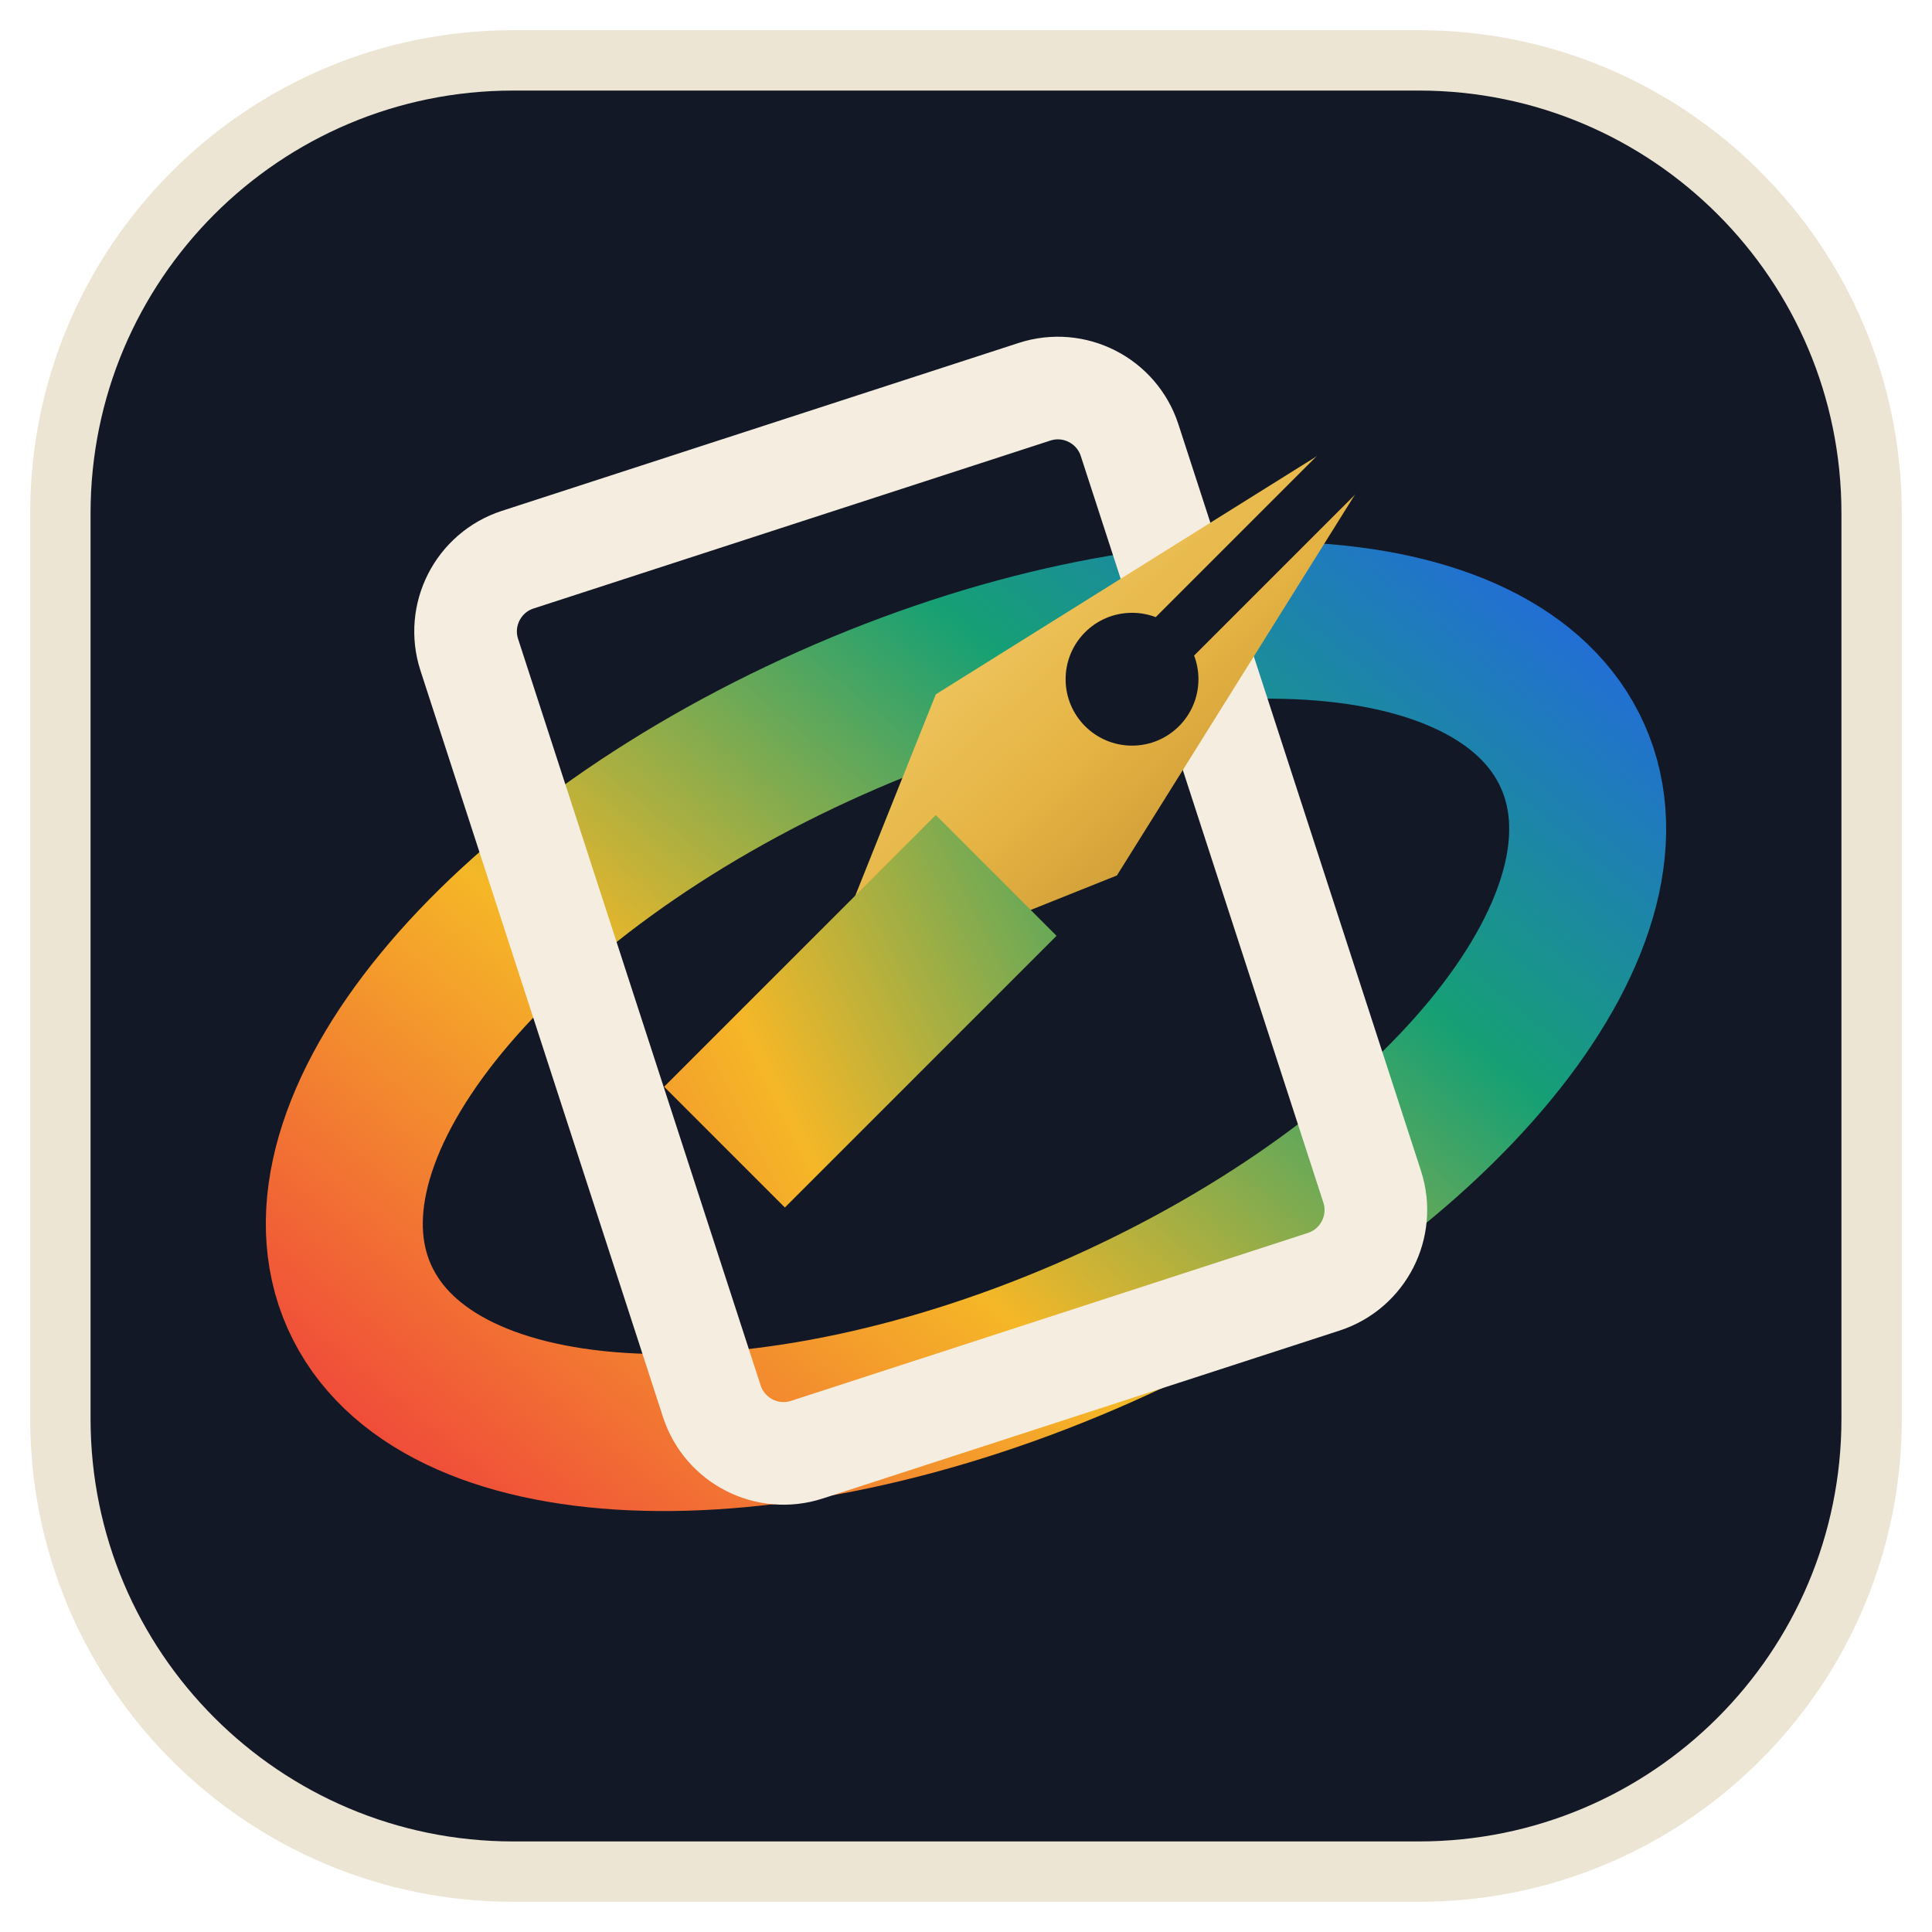
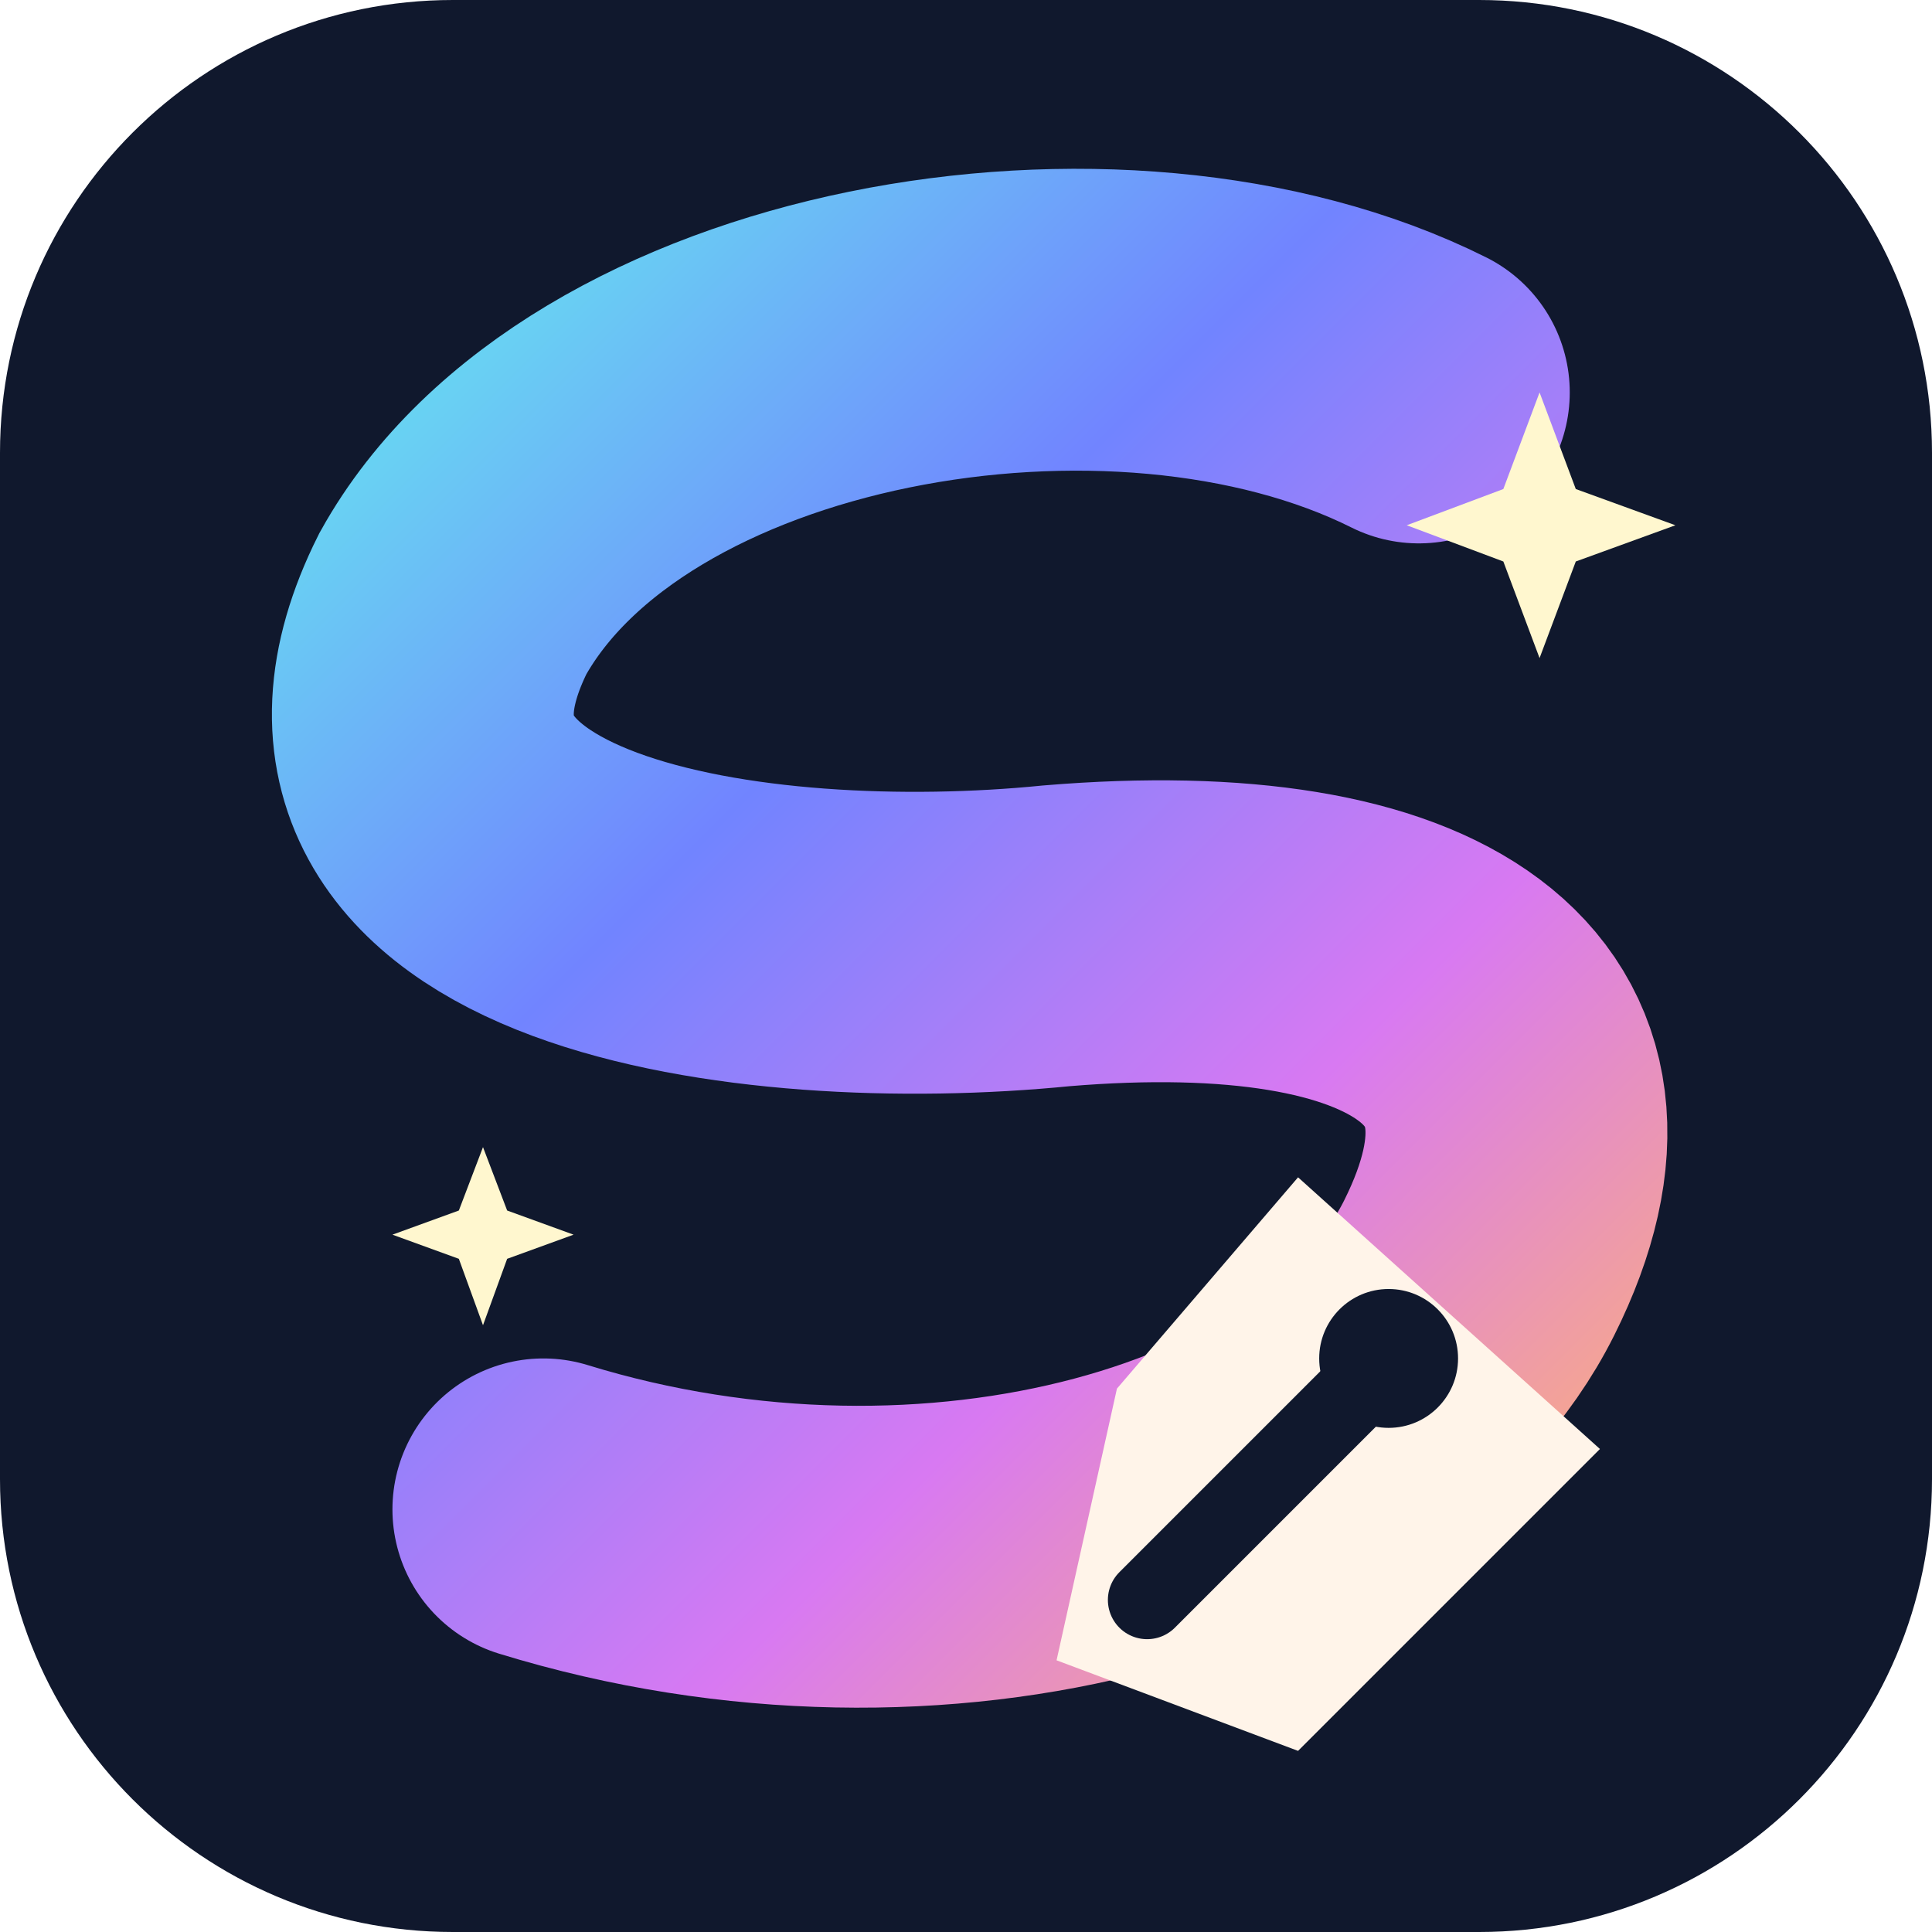
<svg xmlns="http://www.w3.org/2000/svg" viewBox="0 0 64 64" role="img" aria-labelledby="title">
  <defs>
-     <linearGradient id="nibGold" x1="28" y1="12" x2="48" y2="34" gradientUnits="userSpaceOnUse">
-       <stop offset="0" stop-color="#fde38a" />
-       <stop offset=".5" stop-color="#e5b343" />
-       <stop offset="1" stop-color="#9e6d1c" />
-     </linearGradient>
-     <linearGradient id="jewelBand" x1="10" y1="42" x2="54" y2="20" gradientUnits="userSpaceOnUse">
-       <stop offset="0" stop-color="#f04a3a" />
-       <stop offset=".34" stop-color="#f5b727" />
-       <stop offset=".68" stop-color="#16a074" />
-       <stop offset="1" stop-color="#2563eb" />
+     <linearGradient id="r" x1="11" y1="10" x2="54" y2="53" gradientUnits="userSpaceOnUse">
+       <stop stop-color="#66e7ef" />
+       <stop offset=".35" stop-color="#7184ff" />
+       <stop offset=".68" stop-color="#d879f2" />
+       <stop offset="1" stop-color="#ffb56f" />
    </linearGradient>
  </defs>
-   <rect x="2" y="2" width="60" height="60" rx="15" fill="#121826" stroke="#ede5d4" stroke-width="2" />
-   <ellipse cx="32" cy="34" rx="22" ry="11" transform="rotate(-24 32 34)" fill="none" stroke="url(#jewelBand)" stroke-width="5.2" />
-   <rect x="19" y="15" width="23" height="31" rx="2.5" transform="rotate(-18 30.5 30.5)" fill="none" stroke="#f5eee0" stroke-width="3.4" />
-   <path d="M47 13 31 23l-4 10 10-4 10-16Z" fill="url(#nibGold)" />
-   <line x1="46.5" y1="13.5" x2="38.5" y2="21.5" stroke="#121826" stroke-width="1.8" stroke-linecap="round" />
-   <circle cx="37.5" cy="22.5" r="2.2" fill="#121826" />
-   <path d="M22 36l9-9 4 4-9 9z" fill="url(#jewelBand)" />
+   <rect width="64" height="64" rx="15" fill="#10182d" />
+   <path d="M47 13C37 8 20 11 15 20c-5 10 10 12 20 11 12-1 18 3 14 11-4 8-18 12-31 8" fill="none" stroke="url(#r)" stroke-width="10" stroke-linecap="round" />
+   <path d="m43 39 10 9-10 10-8-3 2-9Z" fill="#fff4e9" />
+   <path d="m38 53 8-8" fill="none" stroke="#10182d" stroke-width="2.6" stroke-linecap="round" />
+   <circle cx="46" cy="45" r="2.3" fill="#10182d" />
+   <path d="m51 13 1.2 3.2 3.3 1.2-3.3 1.2-1.2 3.2-1.2-3.2-3.2-1.2 3.2-1.2Zm-35 25 .8 2.1 2.2.8-2.2.8-.8 2.2-.8-2.2-2.2-.8 2.2-.8Z" fill="#fff7cf" />
</svg>
